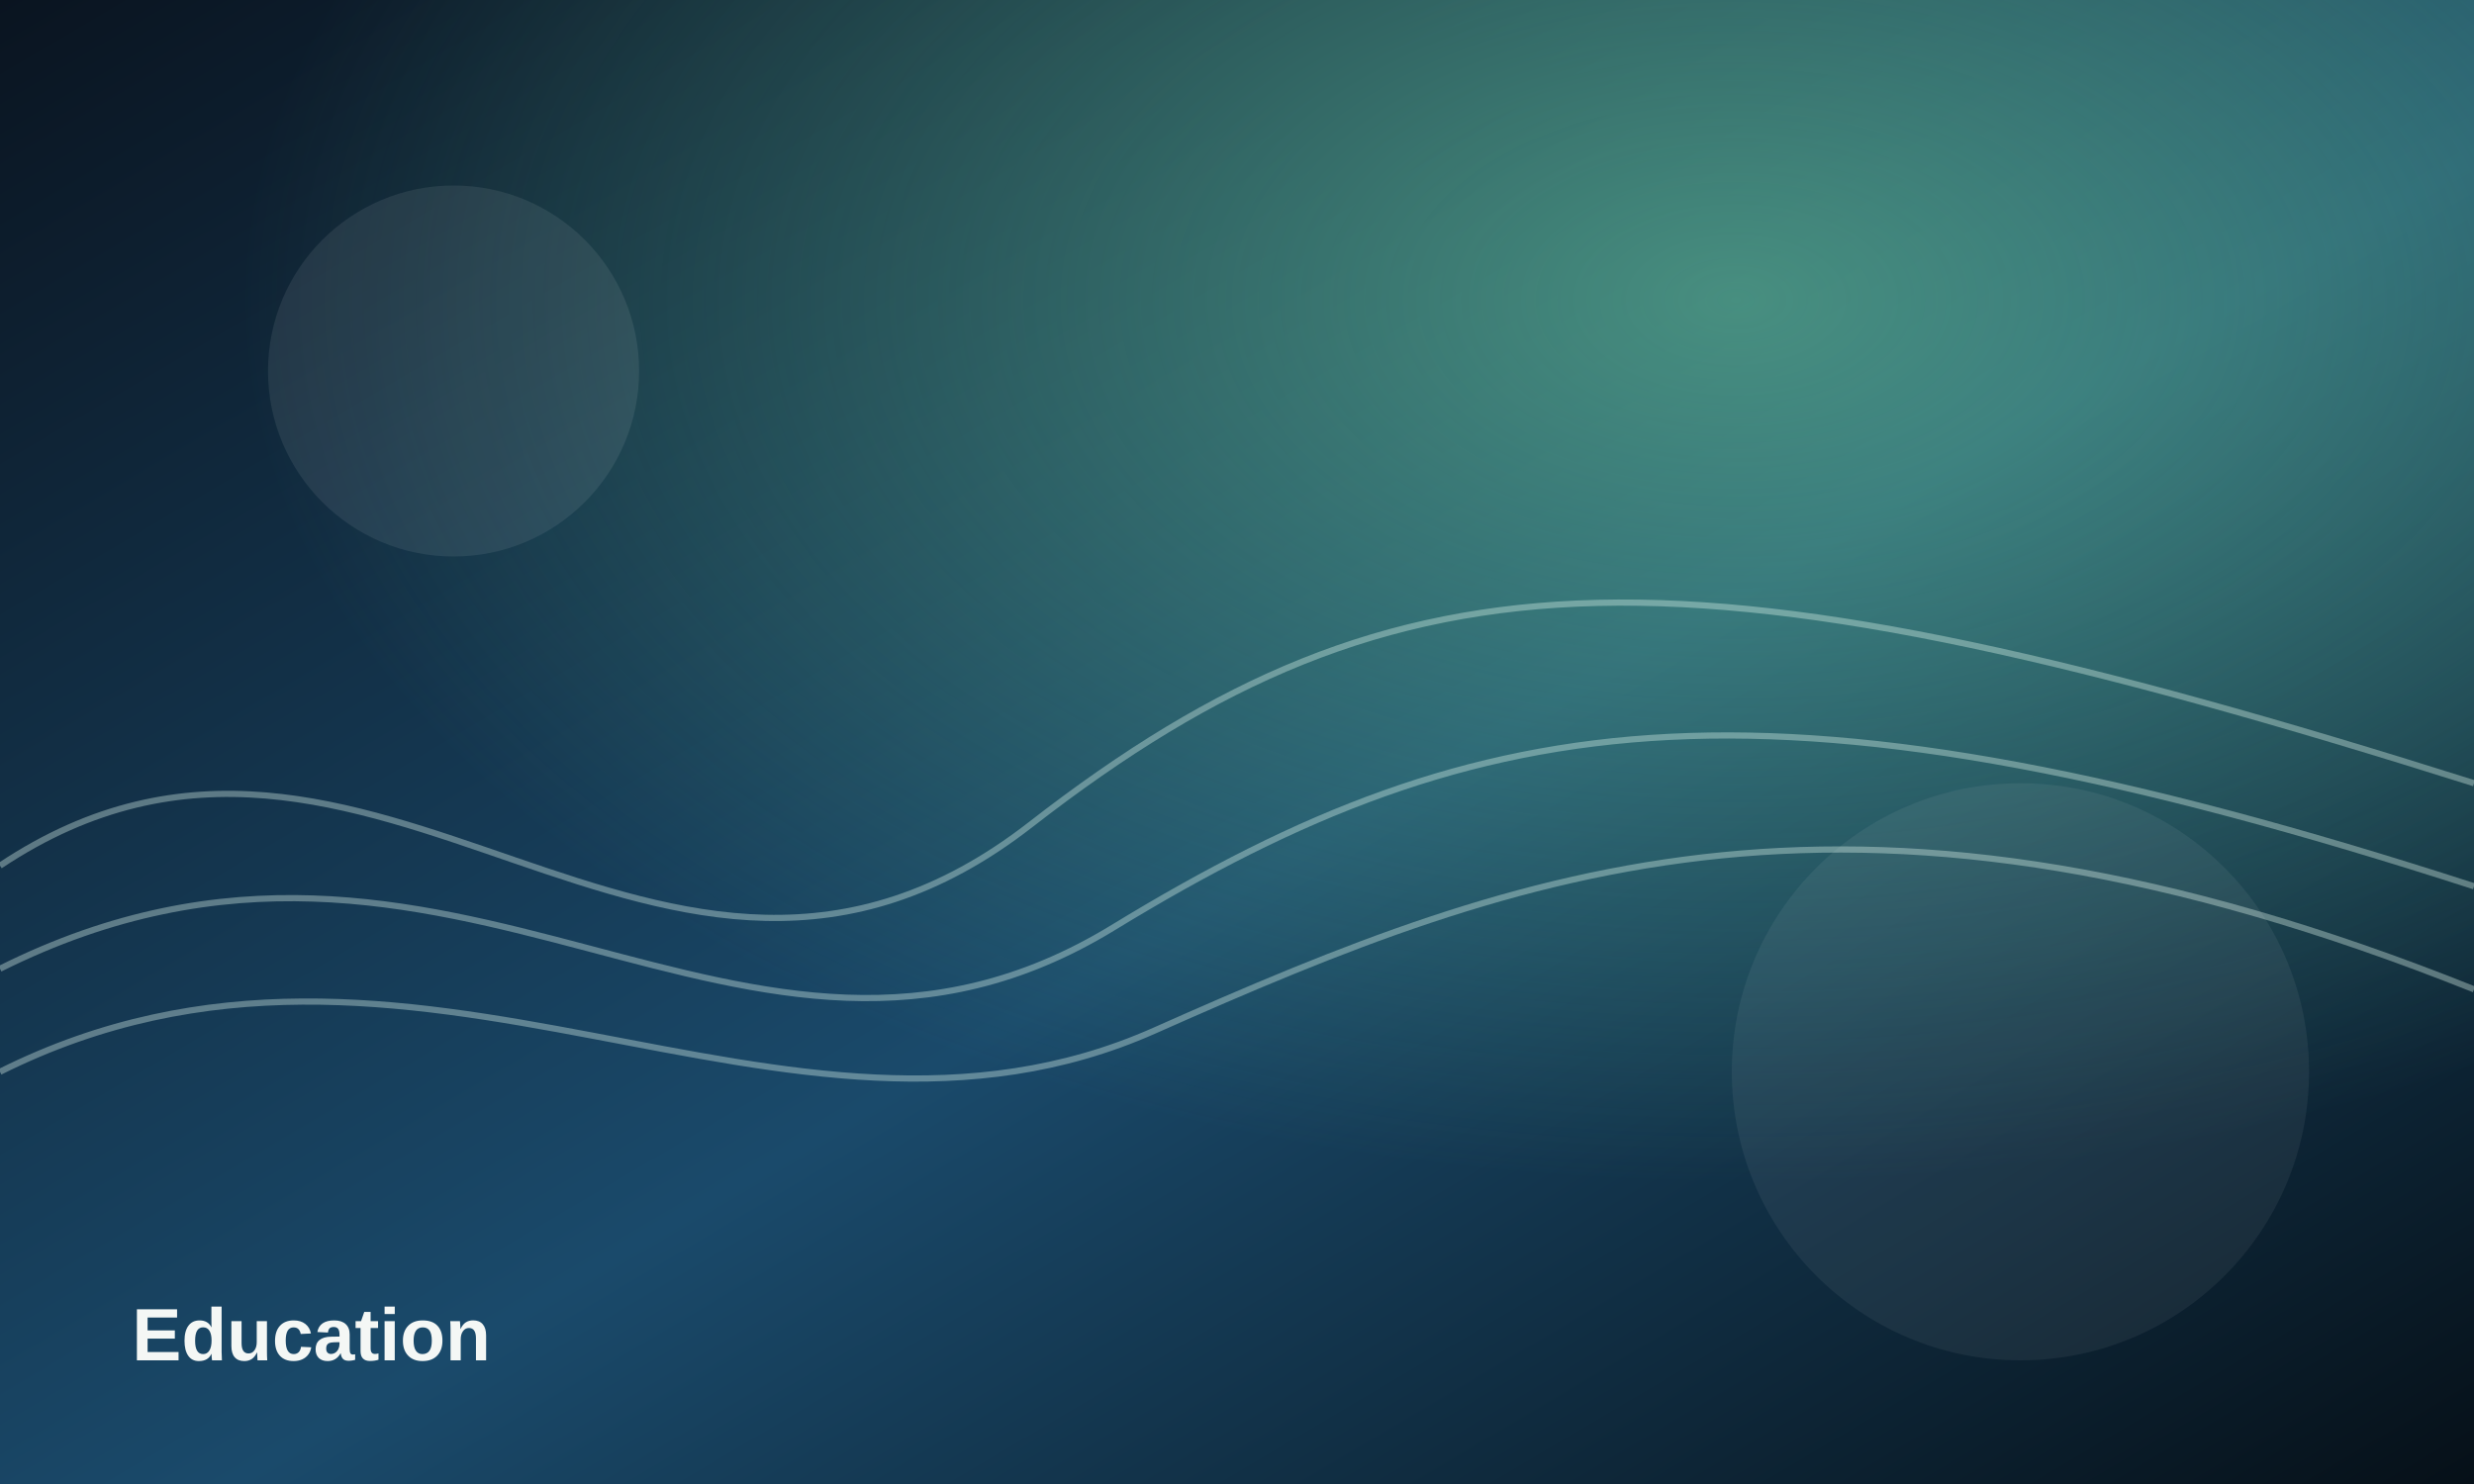
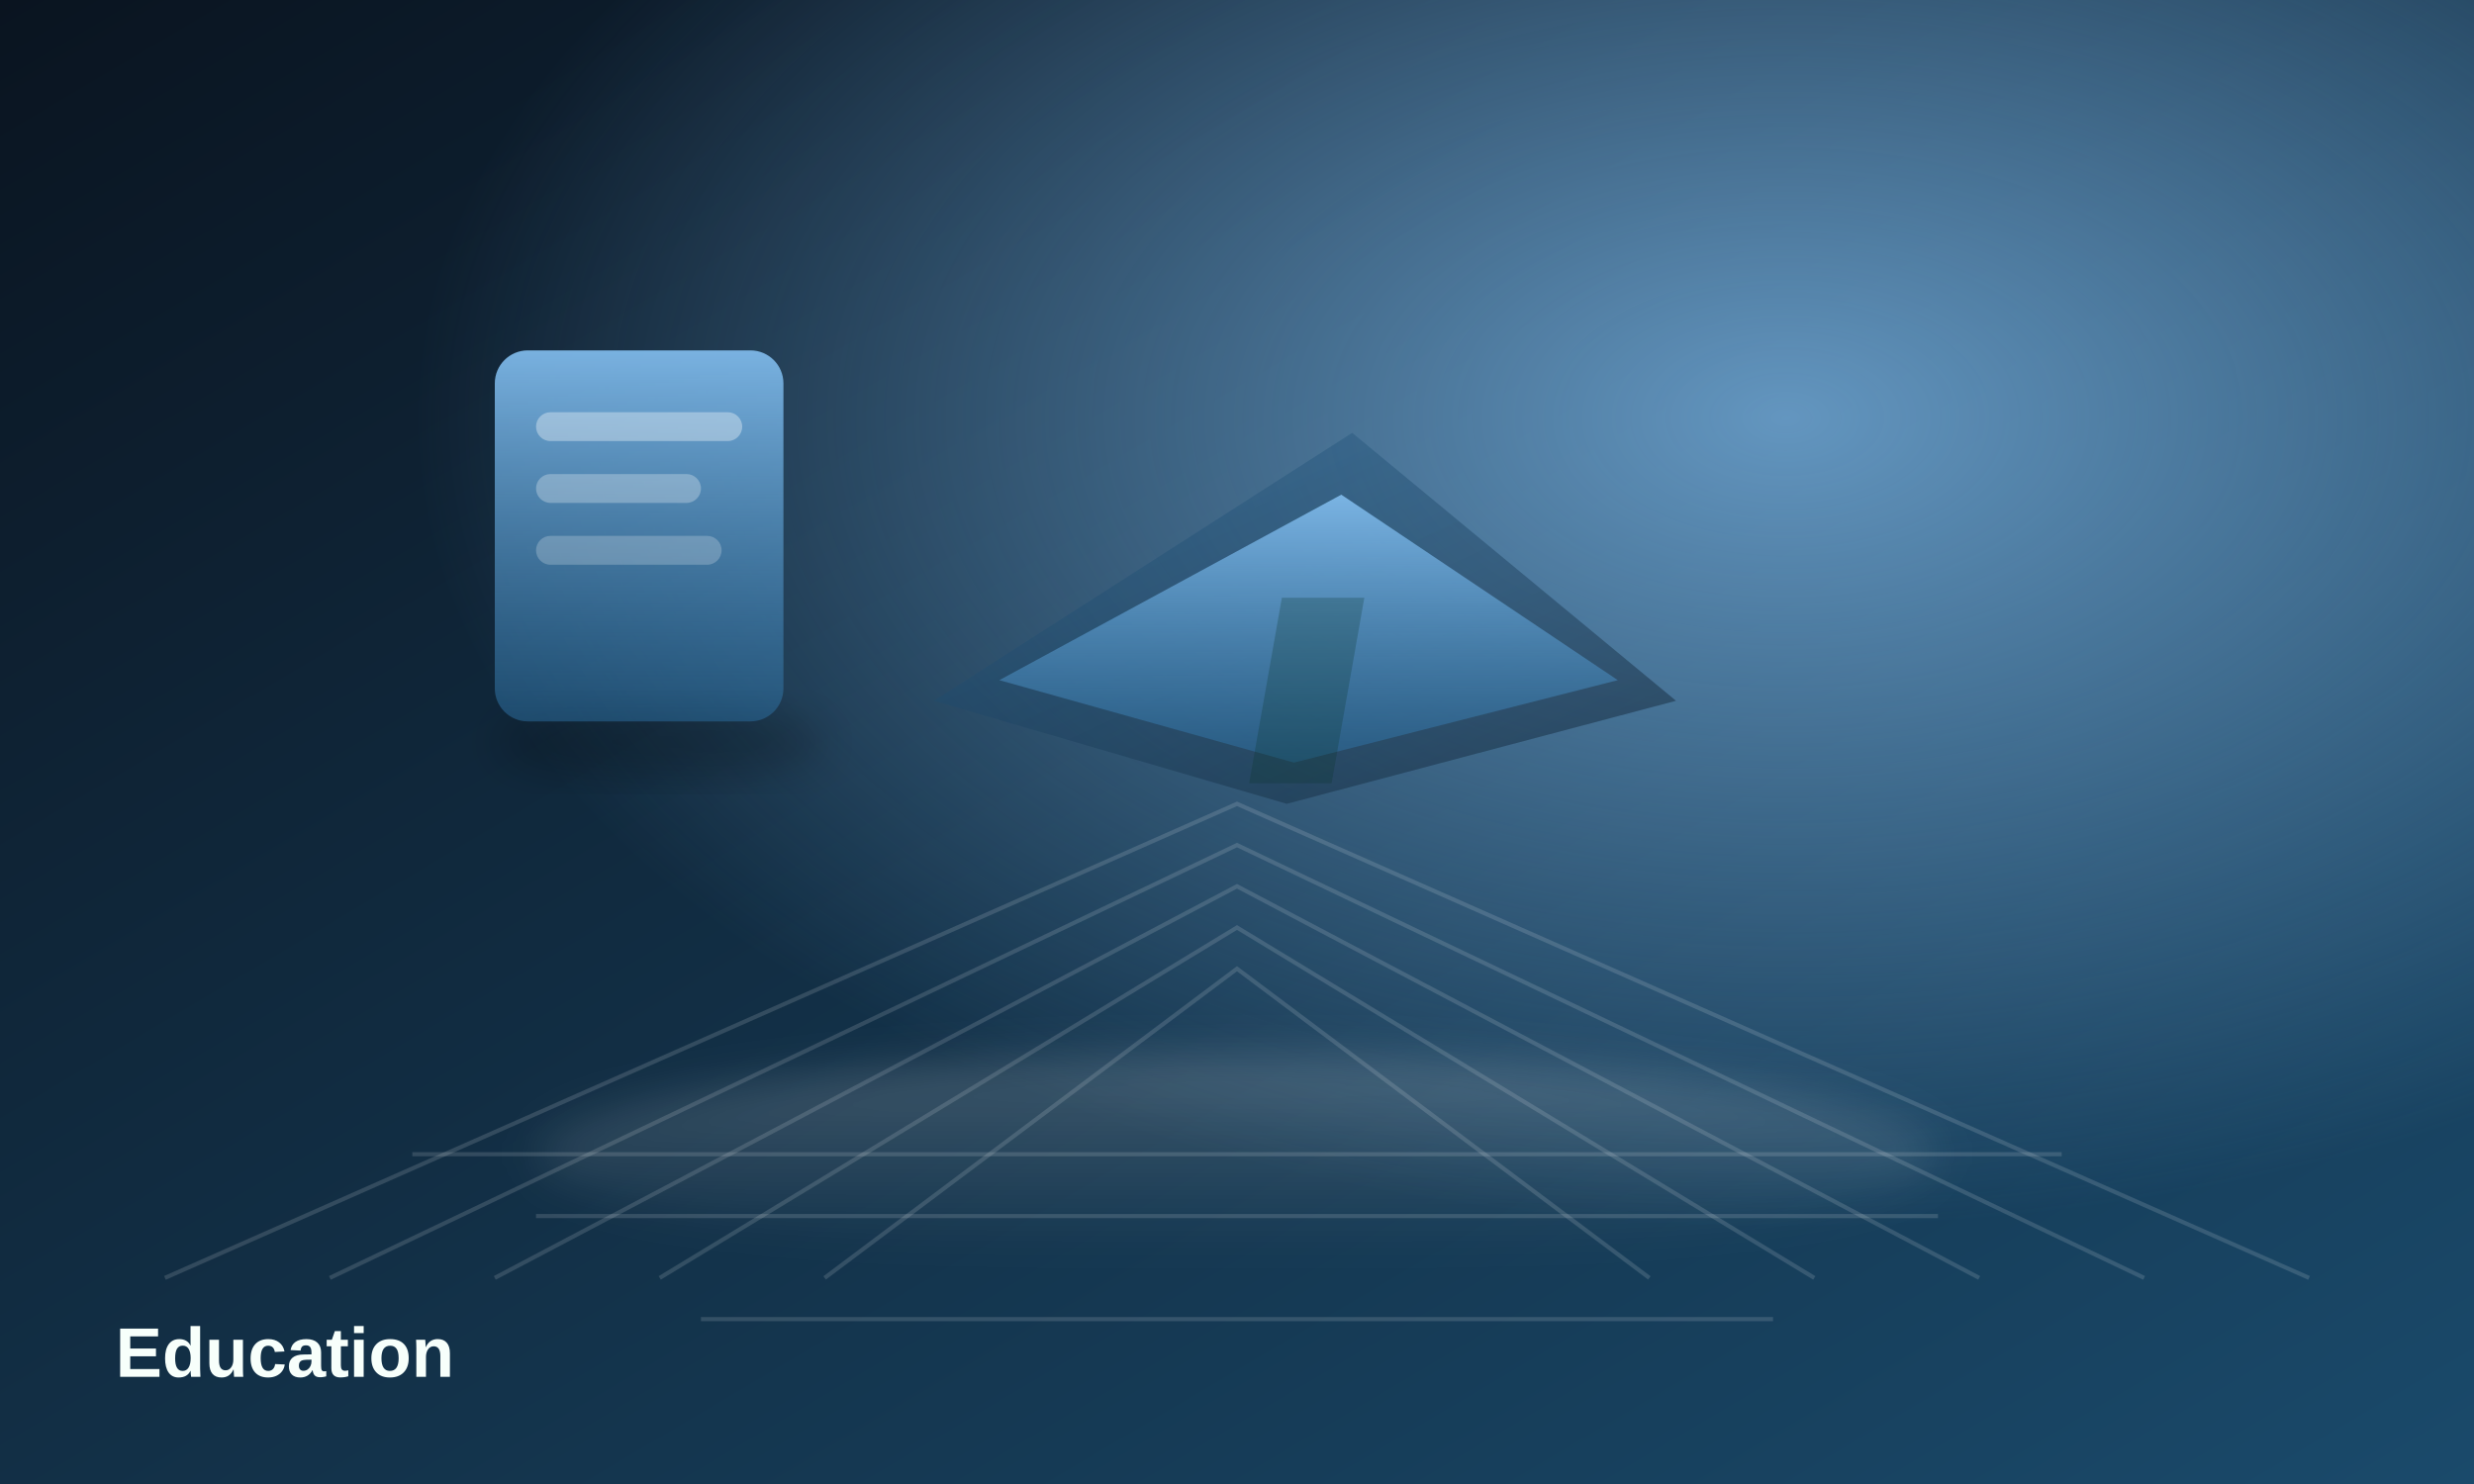
<svg xmlns="http://www.w3.org/2000/svg" width="1200" height="720" viewBox="0 0 1200 720" role="img" aria-label="Education">
  <defs>
-     <linearGradient id="g" x1="0" y1="0" x2="1" y2="1">
+     <linearGradient id="useeducationsky" x1="0" y1="0" x2="1" y2="1">
      <stop offset="0%" stop-color="#0a1420" />
-       <stop offset="55%" stop-color="#1a4a6b" />
-       <stop offset="100%" stop-color="#061018" />
+       <stop offset="100%" stop-color="#1a4a6b" />
    </linearGradient>
-     <radialGradient id="r" cx="70%" cy="20%" r="60%">
-       <stop offset="0%" stop-color="#6fcf9c" stop-opacity="0.55" />
-       <stop offset="100%" stop-color="#6fcf9c" stop-opacity="0" />
+     <radialGradient id="useeducationglow" cx="72%" cy="28%" r="55%">
+       <stop offset="0%" stop-color="#7eb8e8" stop-opacity="0.75" />
+       <stop offset="100%" stop-color="#7eb8e8" stop-opacity="0" />
    </radialGradient>
+     <linearGradient id="useeducationface" x1="0" y1="0" x2="0" y2="1">
+       <stop offset="0%" stop-color="#7eb8e8" stop-opacity="0.95" />
+       <stop offset="100%" stop-color="#2a6a9a" stop-opacity="0.55" />
+     </linearGradient>
+     <linearGradient id="useeducationside" x1="0" y1="0" x2="1" y2="1">
+       <stop offset="0%" stop-color="#2a6a9a" stop-opacity="0.85" />
+       <stop offset="100%" stop-color="#0a1420" stop-opacity="0.9" />
+     </linearGradient>
+     <linearGradient id="useeducationfloor" x1="0.5" y1="0" x2="0.5" y2="1">
+       <stop offset="0%" stop-color="#ffffff" stop-opacity="0.18" />
+       <stop offset="100%" stop-color="#ffffff" stop-opacity="0" />
+     </linearGradient>
+     <filter id="useeducationsoft" x="-20%" y="-20%" width="140%" height="140%">
+       <feGaussianBlur stdDeviation="10" />
+     </filter>
  </defs>
-   <rect width="1200" height="720" fill="url(#g)" />
-   <rect width="1200" height="720" fill="url(#r)" />
-   <g fill="none" stroke="#e8fff4" stroke-opacity="0.35" stroke-width="3">
-     <path d="M0 420 C 180 300, 320 540, 500 400 S 820 260, 1200 380" />
-     <path d="M0 470 C 220 360, 360 560, 540 450 S 860 320, 1200 430" />
-     <path d="M0 520 C 200 420, 380 580, 560 500 S 900 360, 1200 480" />
+   <rect width="1200" height="720" fill="url(#useeducationsky)" />
+   <rect width="1200" height="720" fill="url(#useeducationglow)" />
+   <g stroke="#ffffff" stroke-opacity="0.14" stroke-width="2" fill="none">
+     <path d="M80 620 L600 390 L1120 620" />
+     <path d="M160 620 L600 410 L1040 620" />
+     <path d="M240 620 L600 430 L960 620" />
+     <path d="M320 620 L600 450 L880 620" />
+     <path d="M400 620 L600 470 L800 620" />
+     <path d="M200 560 L1000 560" />
+     <path d="M260 590 L940 590" />
+     <path d="M340 640 L860 640" />
  </g>
-   <circle cx="220" cy="180" r="90" fill="#ffffff" fill-opacity="0.08" />
-   <circle cx="980" cy="520" r="140" fill="#ffffff" fill-opacity="0.06" />
-   <text x="64" y="660" fill="#f4f7f5" font-family="Arial, sans-serif" font-size="36" font-weight="700">Education</text>
+   <ellipse cx="600" cy="560" rx="340" ry="48" fill="url(#useeducationfloor)" filter="url(#useeducationsoft)" />
+   <g transform="translate(640 300) skewX(-10)">
+     <path d="M-180 40 L0 -90 L180 40 L0 90 Z" fill="url(#useeducationside)" opacity="0.5" />
+     <path d="M-150 30 L0 -60 L150 30 L0 70 Z" fill="url(#useeducationface)" />
+     <rect x="-20" y="-10" width="40" height="90" fill="#083226" opacity="0.25" />
+   </g>
+   <g transform="translate(300 250)">
+     <ellipse cx="20" cy="110" rx="80" ry="18" fill="#000" opacity="0.2" filter="url(#useeducationsoft)" />
+     <rect x="-60" y="-80" width="140" height="180" rx="16" fill="url(#useeducationface)" />
+     <rect x="-40" y="-50" width="100" height="14" rx="7" fill="#fff" opacity="0.35" />
+     <rect x="-40" y="-20" width="80" height="14" rx="7" fill="#fff" opacity="0.28" />
+     <rect x="-40" y="10" width="90" height="14" rx="7" fill="#fff" opacity="0.22" />
+   </g>
+   <text x="56" y="668" fill="#f7fffb" font-family="Arial, Helvetica, sans-serif" font-size="34" font-weight="700">Education</text>
</svg>
